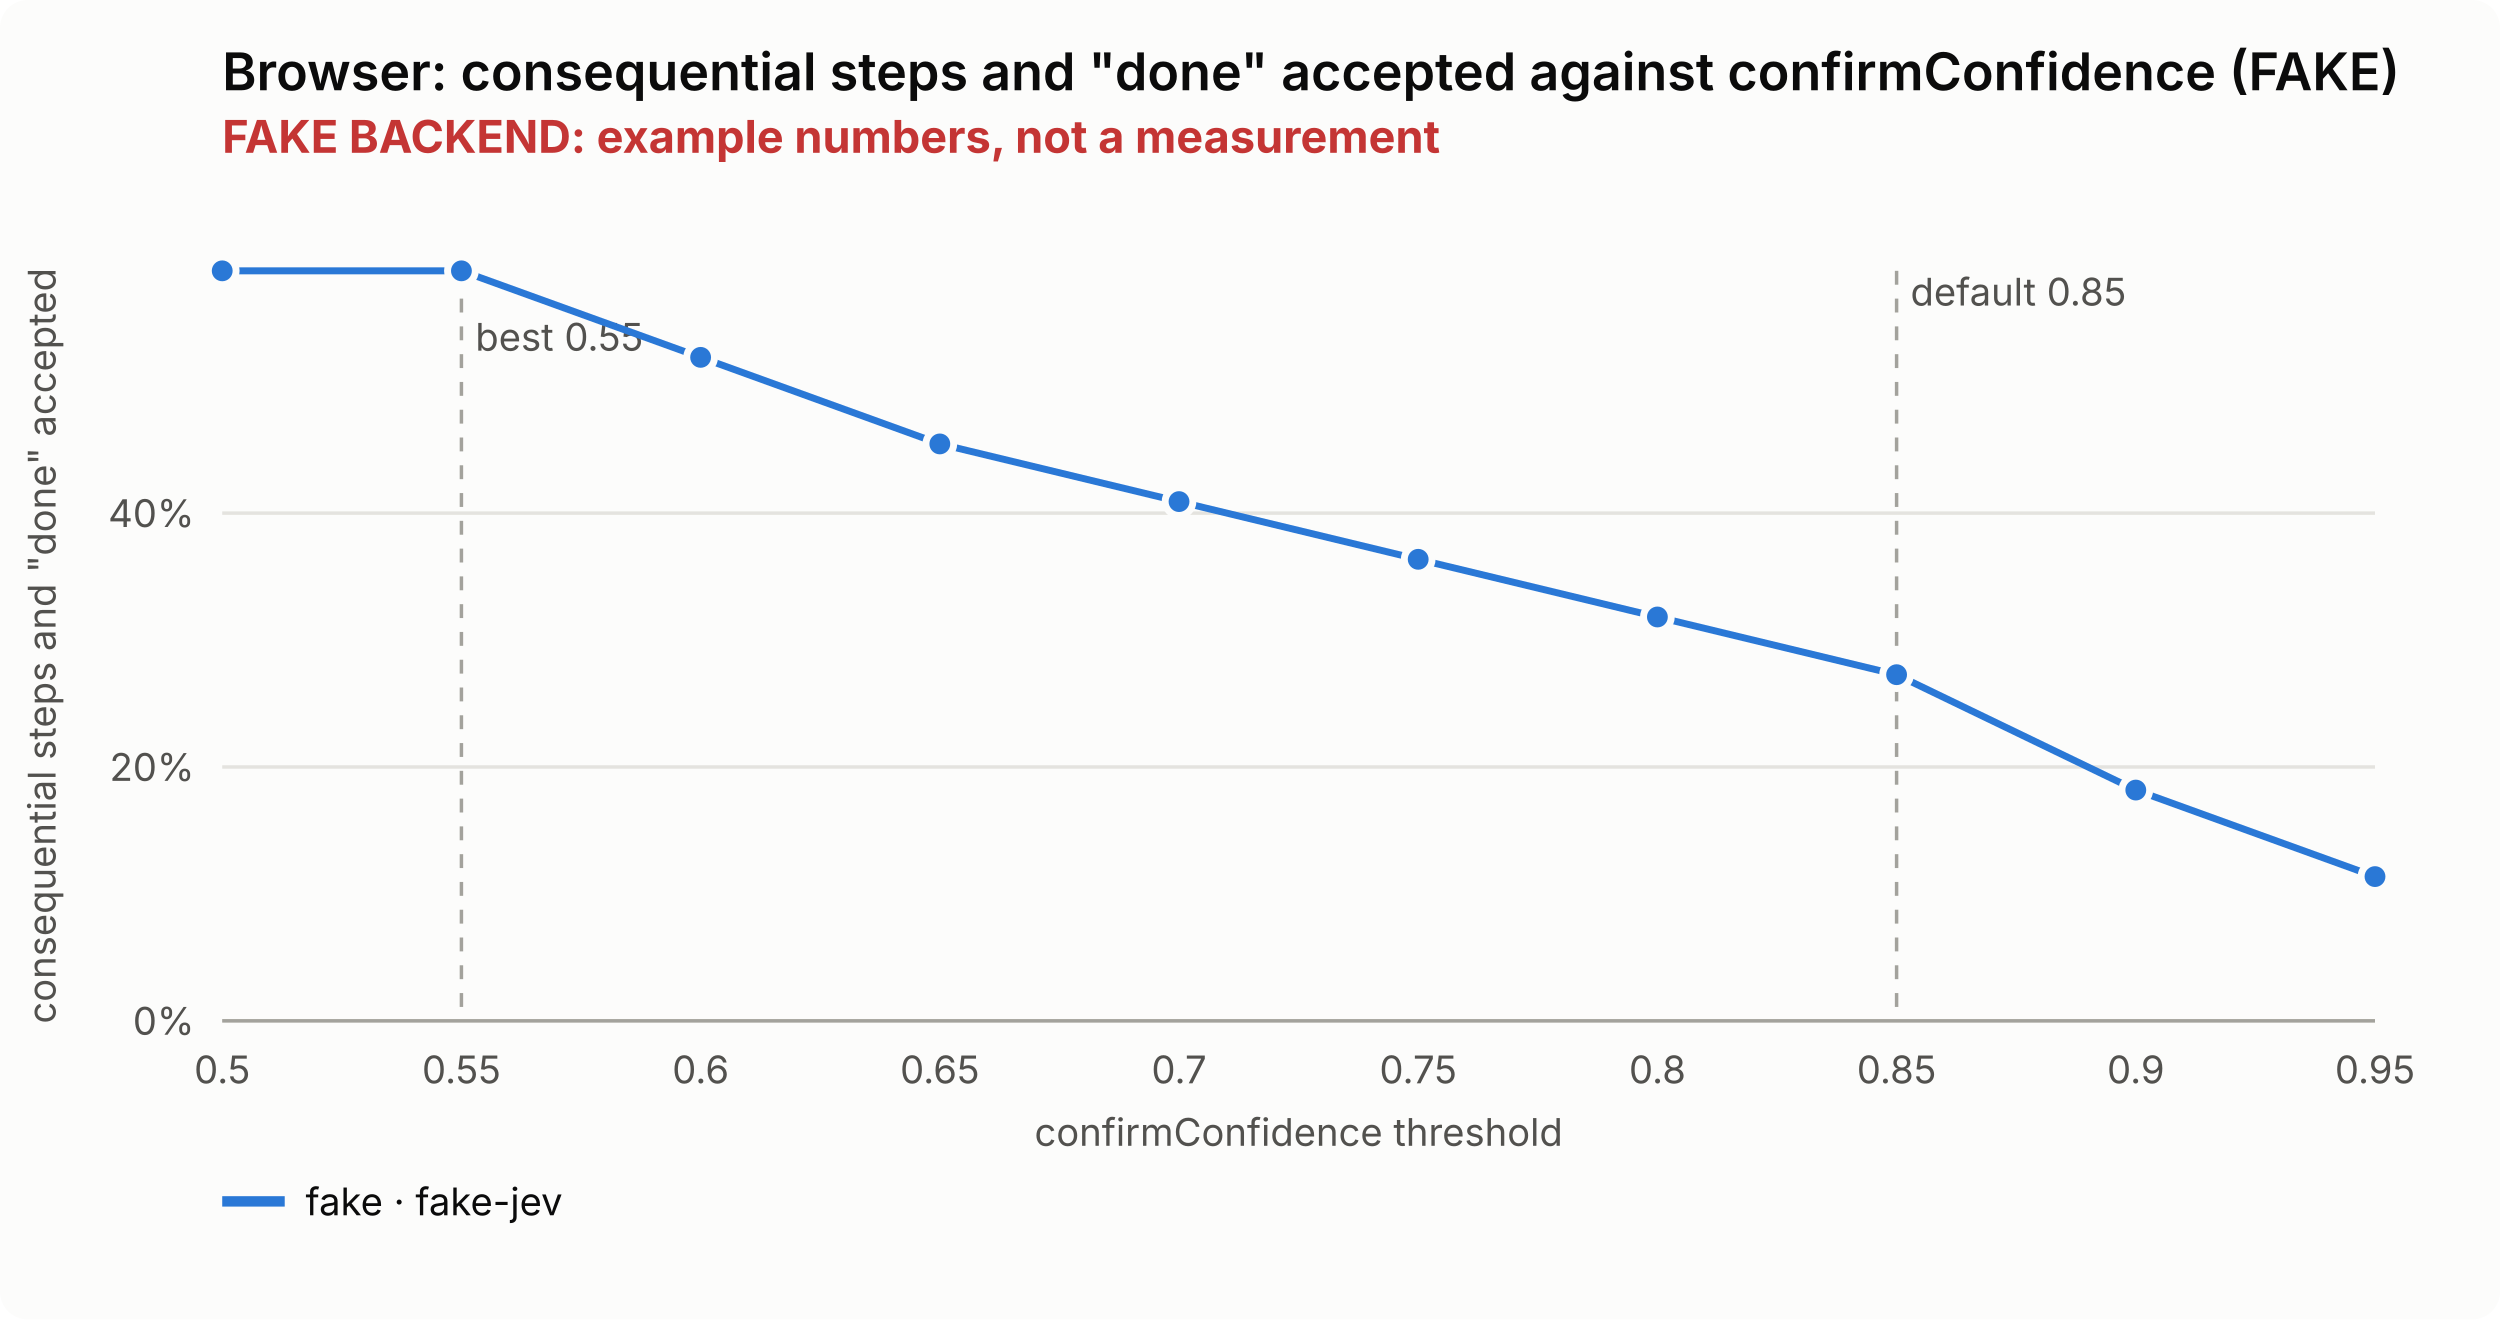
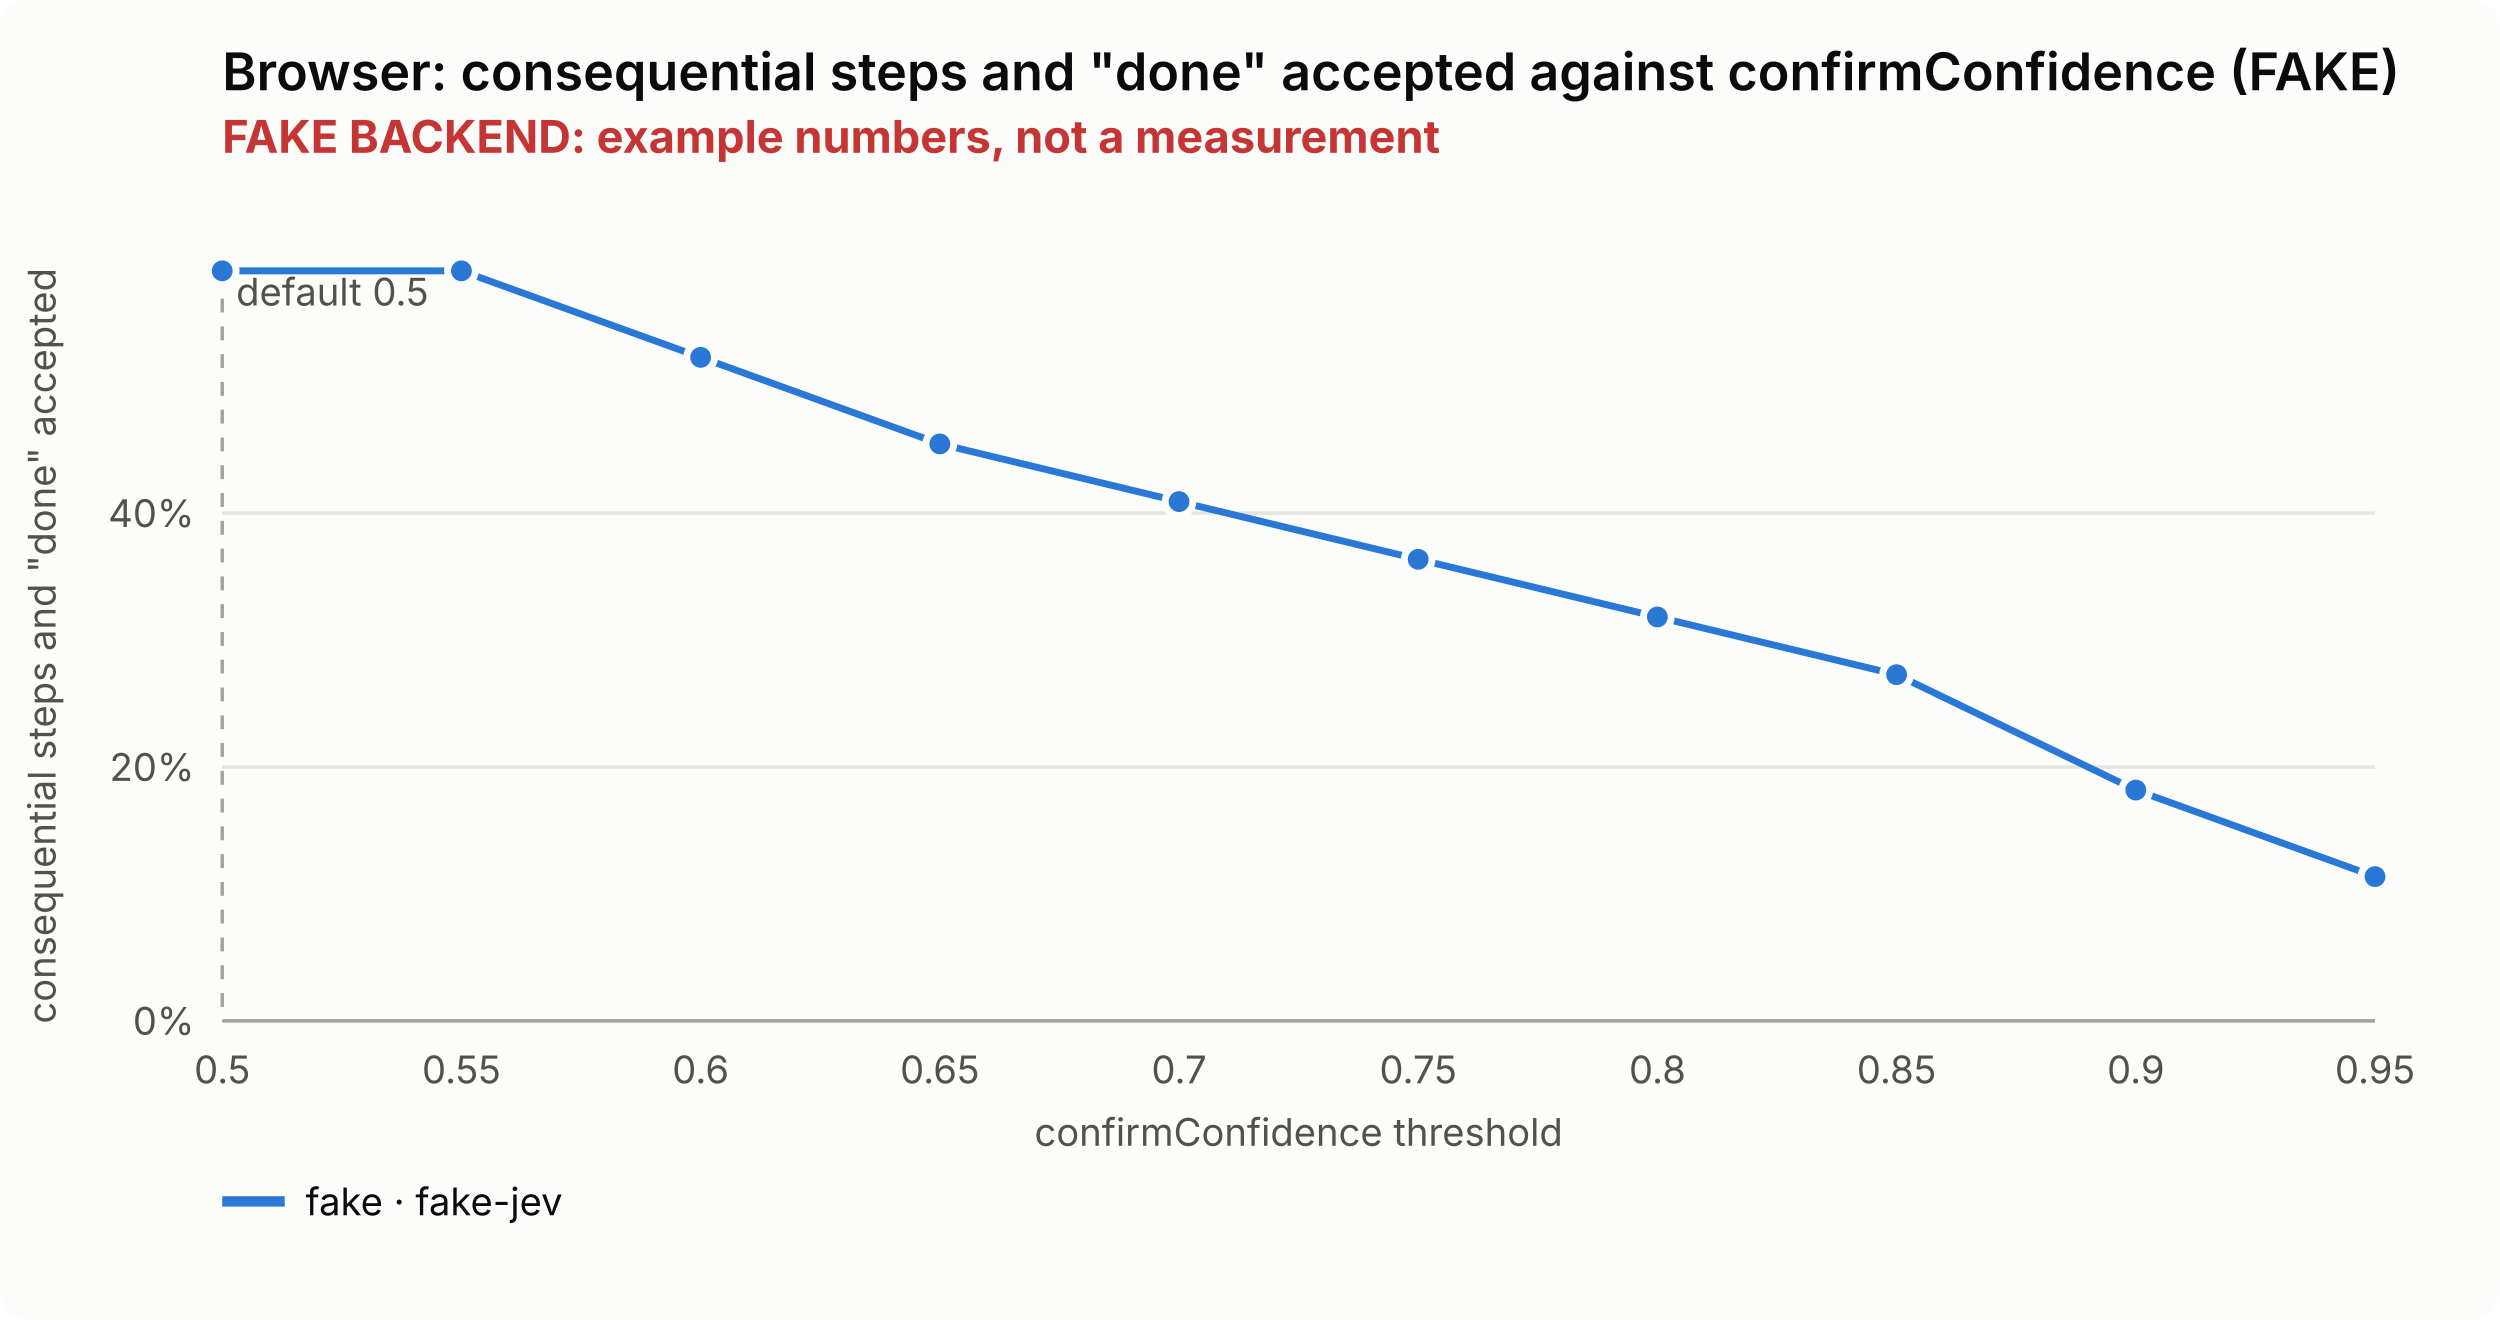
<svg xmlns="http://www.w3.org/2000/svg" viewBox="0 0 720 380" width="720" height="380" role="img" aria-label="Browser: consequential steps and &quot;done&quot; accepted against confirmConfidence (FAKE)">
  <style>
text{font-family:system-ui,-apple-system,"Segoe UI",sans-serif}
.t{font-size:15px;font-weight:600}.st{font-size:12px}.ax{font-size:11px}.lab{font-size:11px}
.g,.a,.guide{stroke-width:1}.guide{stroke-dasharray:4 4}.fake{font-size:13px;font-weight:700}
.bg{fill:#fcfcfb}.dot{stroke:#fcfcfb}text{fill:#0b0b0b}.st,.ax{fill:#52514e}.g{stroke:#e4e3df}.a,.guide{stroke:#a3a29c}.l1{stroke:#2a78d6}.d1{fill:#2a78d6}.fake{fill:#c43534}
@media (prefers-color-scheme: dark){.bg{fill:#1a1a19}.dot{stroke:#1a1a19}text{fill:#f0efec}.st,.ax{fill:#c3c2b7}.g{stroke:#353532}.a,.guide{stroke:#6b6a64}.l1{stroke:#3987e5}.d1{fill:#3987e5}.fake{fill:#e66767}}
</style>
  <rect width="720" height="380" rx="8" class="bg" />
  <text class="t" x="64" y="26">Browser: consequential steps and "done" accepted against confirmConfidence (FAKE)</text>
  <text class="fake" x="64" y="44">FAKE BACKEND: example numbers, not a measurement</text>
  <line class="g" x1="64" x2="684" y1="294" y2="294" />
  <text class="ax" x="56" y="298" text-anchor="end">0%</text>
  <line class="g" x1="64" x2="684" y1="220.89" y2="220.89" />
  <text class="ax" x="56" y="224.89" text-anchor="end">20%</text>
  <line class="g" x1="64" x2="684" y1="147.78" y2="147.78" />
  <text class="ax" x="56" y="151.78" text-anchor="end">40%</text>
  <text class="ax" x="64" y="312" text-anchor="middle">0.5</text>
  <text class="ax" x="132.89" y="312" text-anchor="middle">0.55</text>
  <text class="ax" x="201.78" y="312" text-anchor="middle">0.6</text>
  <text class="ax" x="270.67" y="312" text-anchor="middle">0.65</text>
  <text class="ax" x="339.56" y="312" text-anchor="middle">0.7</text>
  <text class="ax" x="408.44" y="312" text-anchor="middle">0.75</text>
  <text class="ax" x="477.33" y="312" text-anchor="middle">0.8</text>
  <text class="ax" x="546.22" y="312" text-anchor="middle">0.85</text>
  <text class="ax" x="615.11" y="312" text-anchor="middle">0.9</text>
  <text class="ax" x="684" y="312" text-anchor="middle">0.95</text>
  <line class="a" x1="64" x2="684" y1="294" y2="294" />
  <text class="ax" x="374" y="330" text-anchor="middle">confirmConfidence threshold</text>
  <text class="ax" transform="translate(16 186) rotate(-90)" text-anchor="middle">consequential steps and "done" accepted</text>
-   <line class="guide" x1="546.22" x2="546.22" y1="78" y2="294" />
-   <text class="ax" x="550.22" y="88">default 0.85</text>
-   <line class="guide" x1="132.89" x2="132.89" y1="78" y2="294" />
-   <text class="ax" x="136.89" y="101">best 0.55</text>
+   <line class="guide" x1="64" x2="64" y1="78" y2="294" />
+   <text class="ax" x="68" y="88">default 0.5</text>
  <polyline class="l1" fill="none" stroke-width="2" stroke-linejoin="round" points="64,78 132.89,78 201.78,102.92 270.67,127.85 339.56,144.46 408.44,161.08 477.33,177.69 546.22,194.31 615.11,227.54 684,252.46" />
  <circle class="d1 dot" cx="64" cy="78" r="4" stroke-width="2" />
  <circle class="d1 dot" cx="132.89" cy="78" r="4" stroke-width="2" />
  <circle class="d1 dot" cx="201.78" cy="102.92" r="4" stroke-width="2" />
  <circle class="d1 dot" cx="270.67" cy="127.85" r="4" stroke-width="2" />
  <circle class="d1 dot" cx="339.56" cy="144.46" r="4" stroke-width="2" />
  <circle class="d1 dot" cx="408.44" cy="161.08" r="4" stroke-width="2" />
  <circle class="d1 dot" cx="477.33" cy="177.69" r="4" stroke-width="2" />
  <circle class="d1 dot" cx="546.22" cy="194.31" r="4" stroke-width="2" />
  <circle class="d1 dot" cx="615.11" cy="227.54" r="4" stroke-width="2" />
  <circle class="d1 dot" cx="684" cy="252.46" r="4" stroke-width="2" />
  <line x1="64" x2="82" y1="346" y2="346" class="l1" stroke-width="3" />
  <text class="lab" x="88" y="350">fake · fake-jev</text>
</svg>
